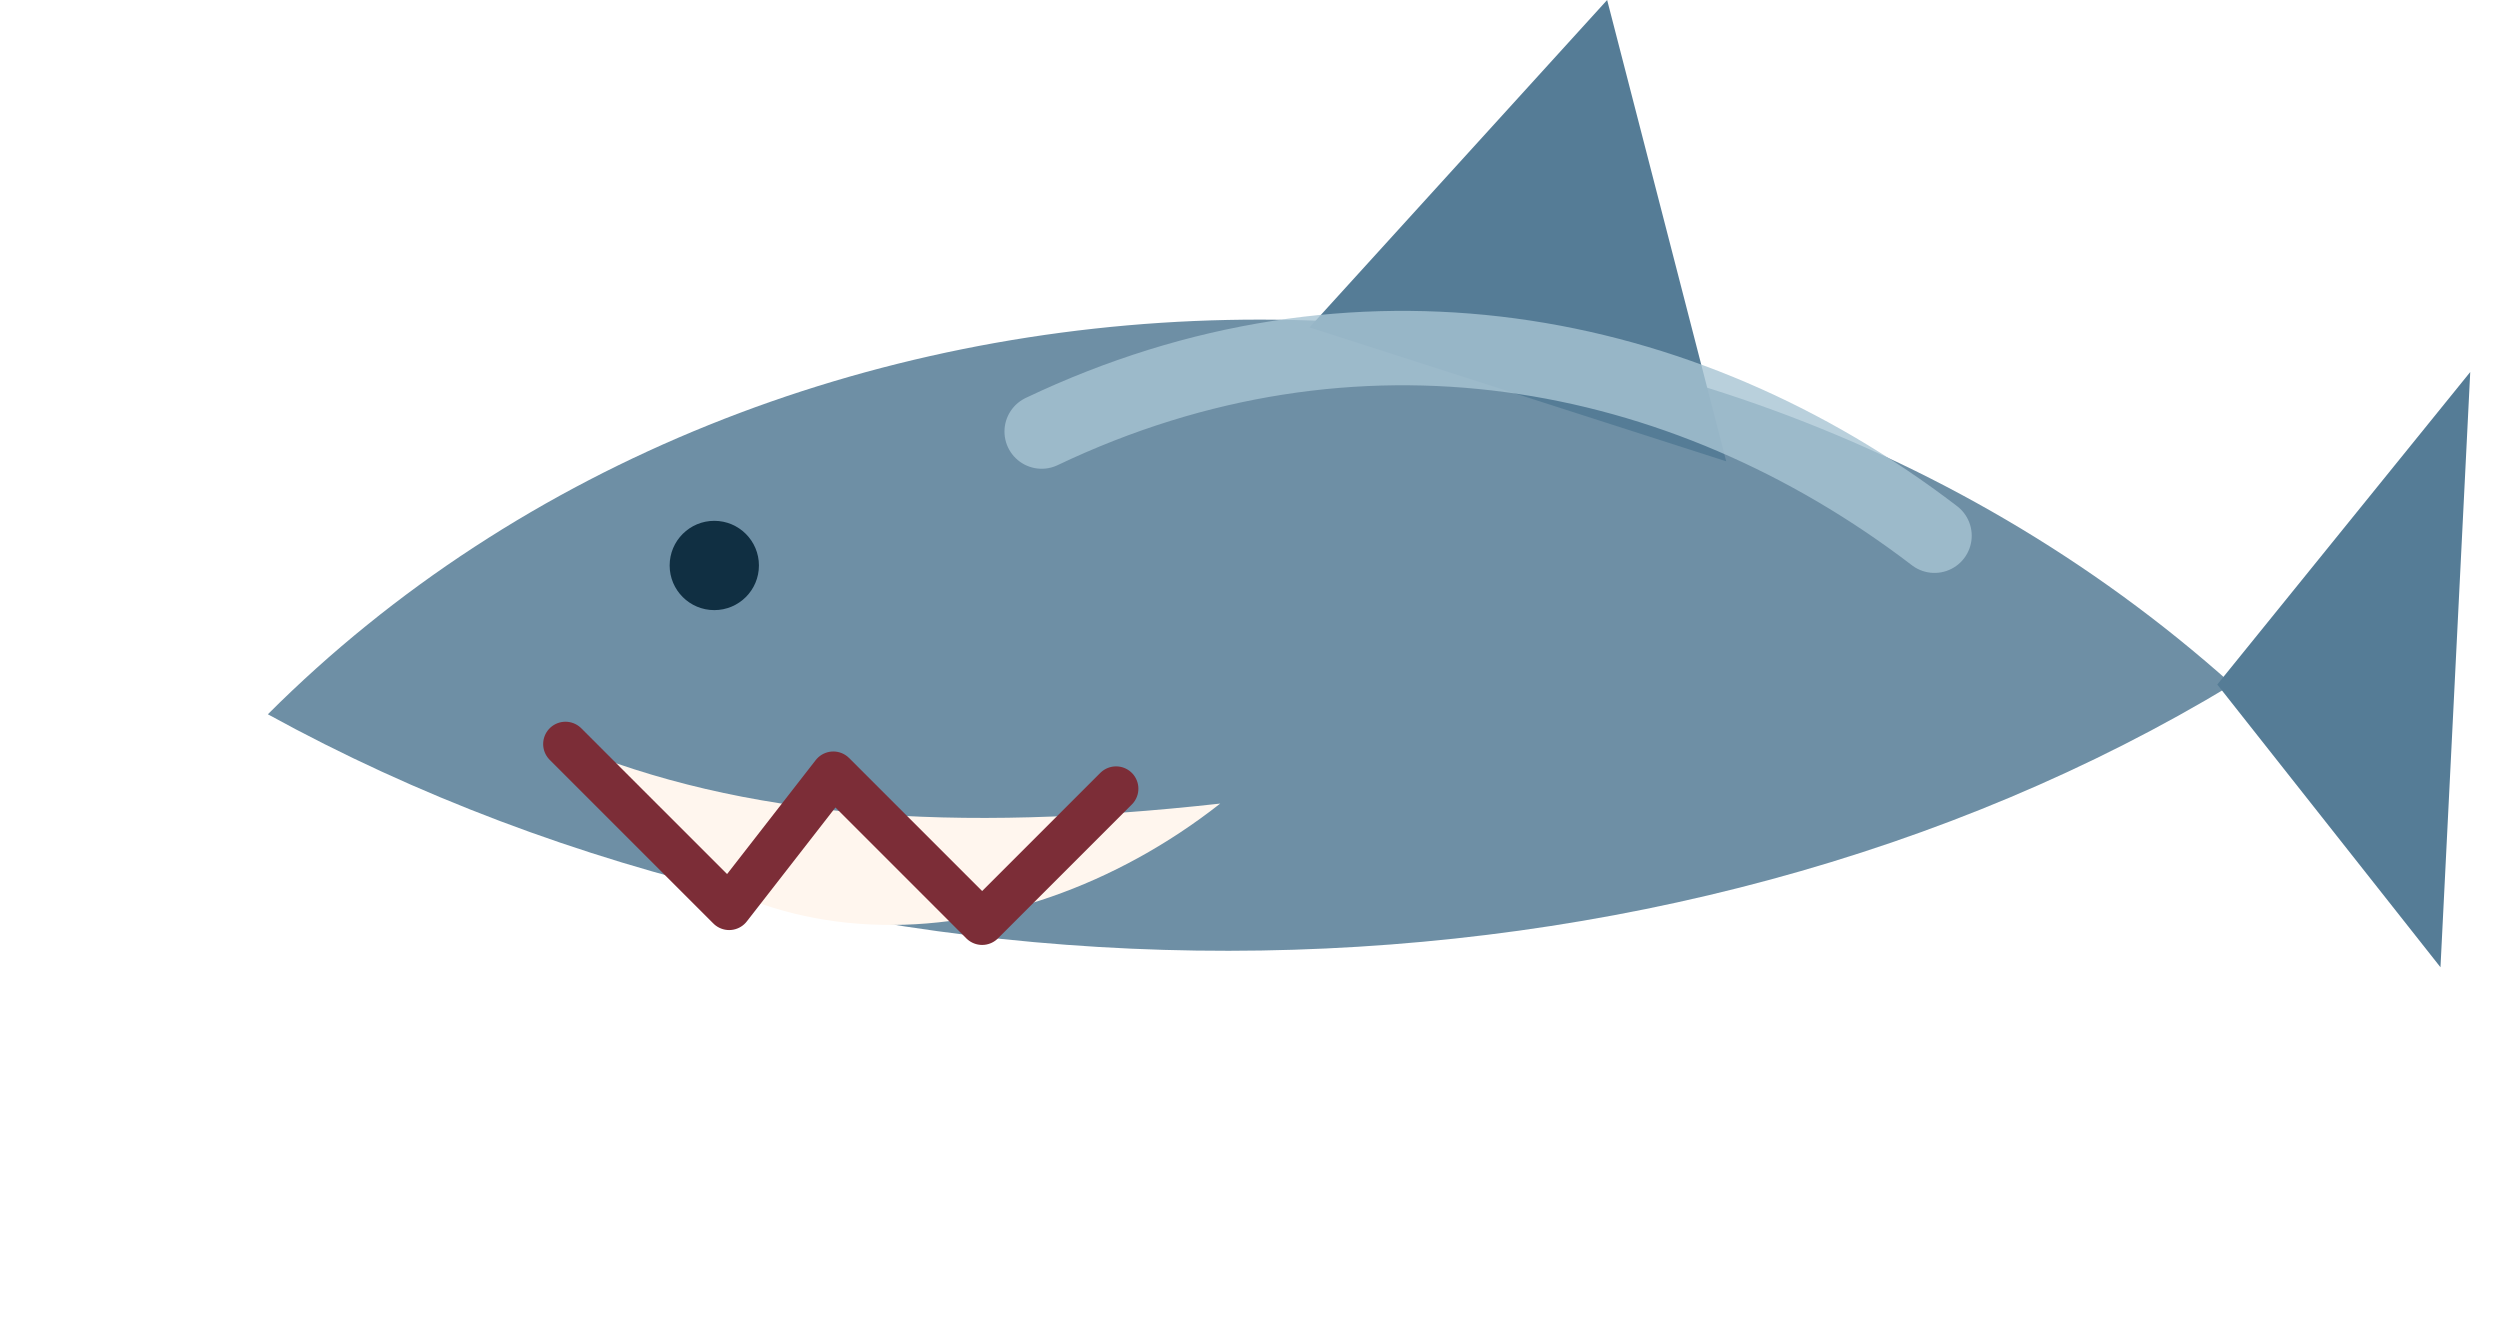
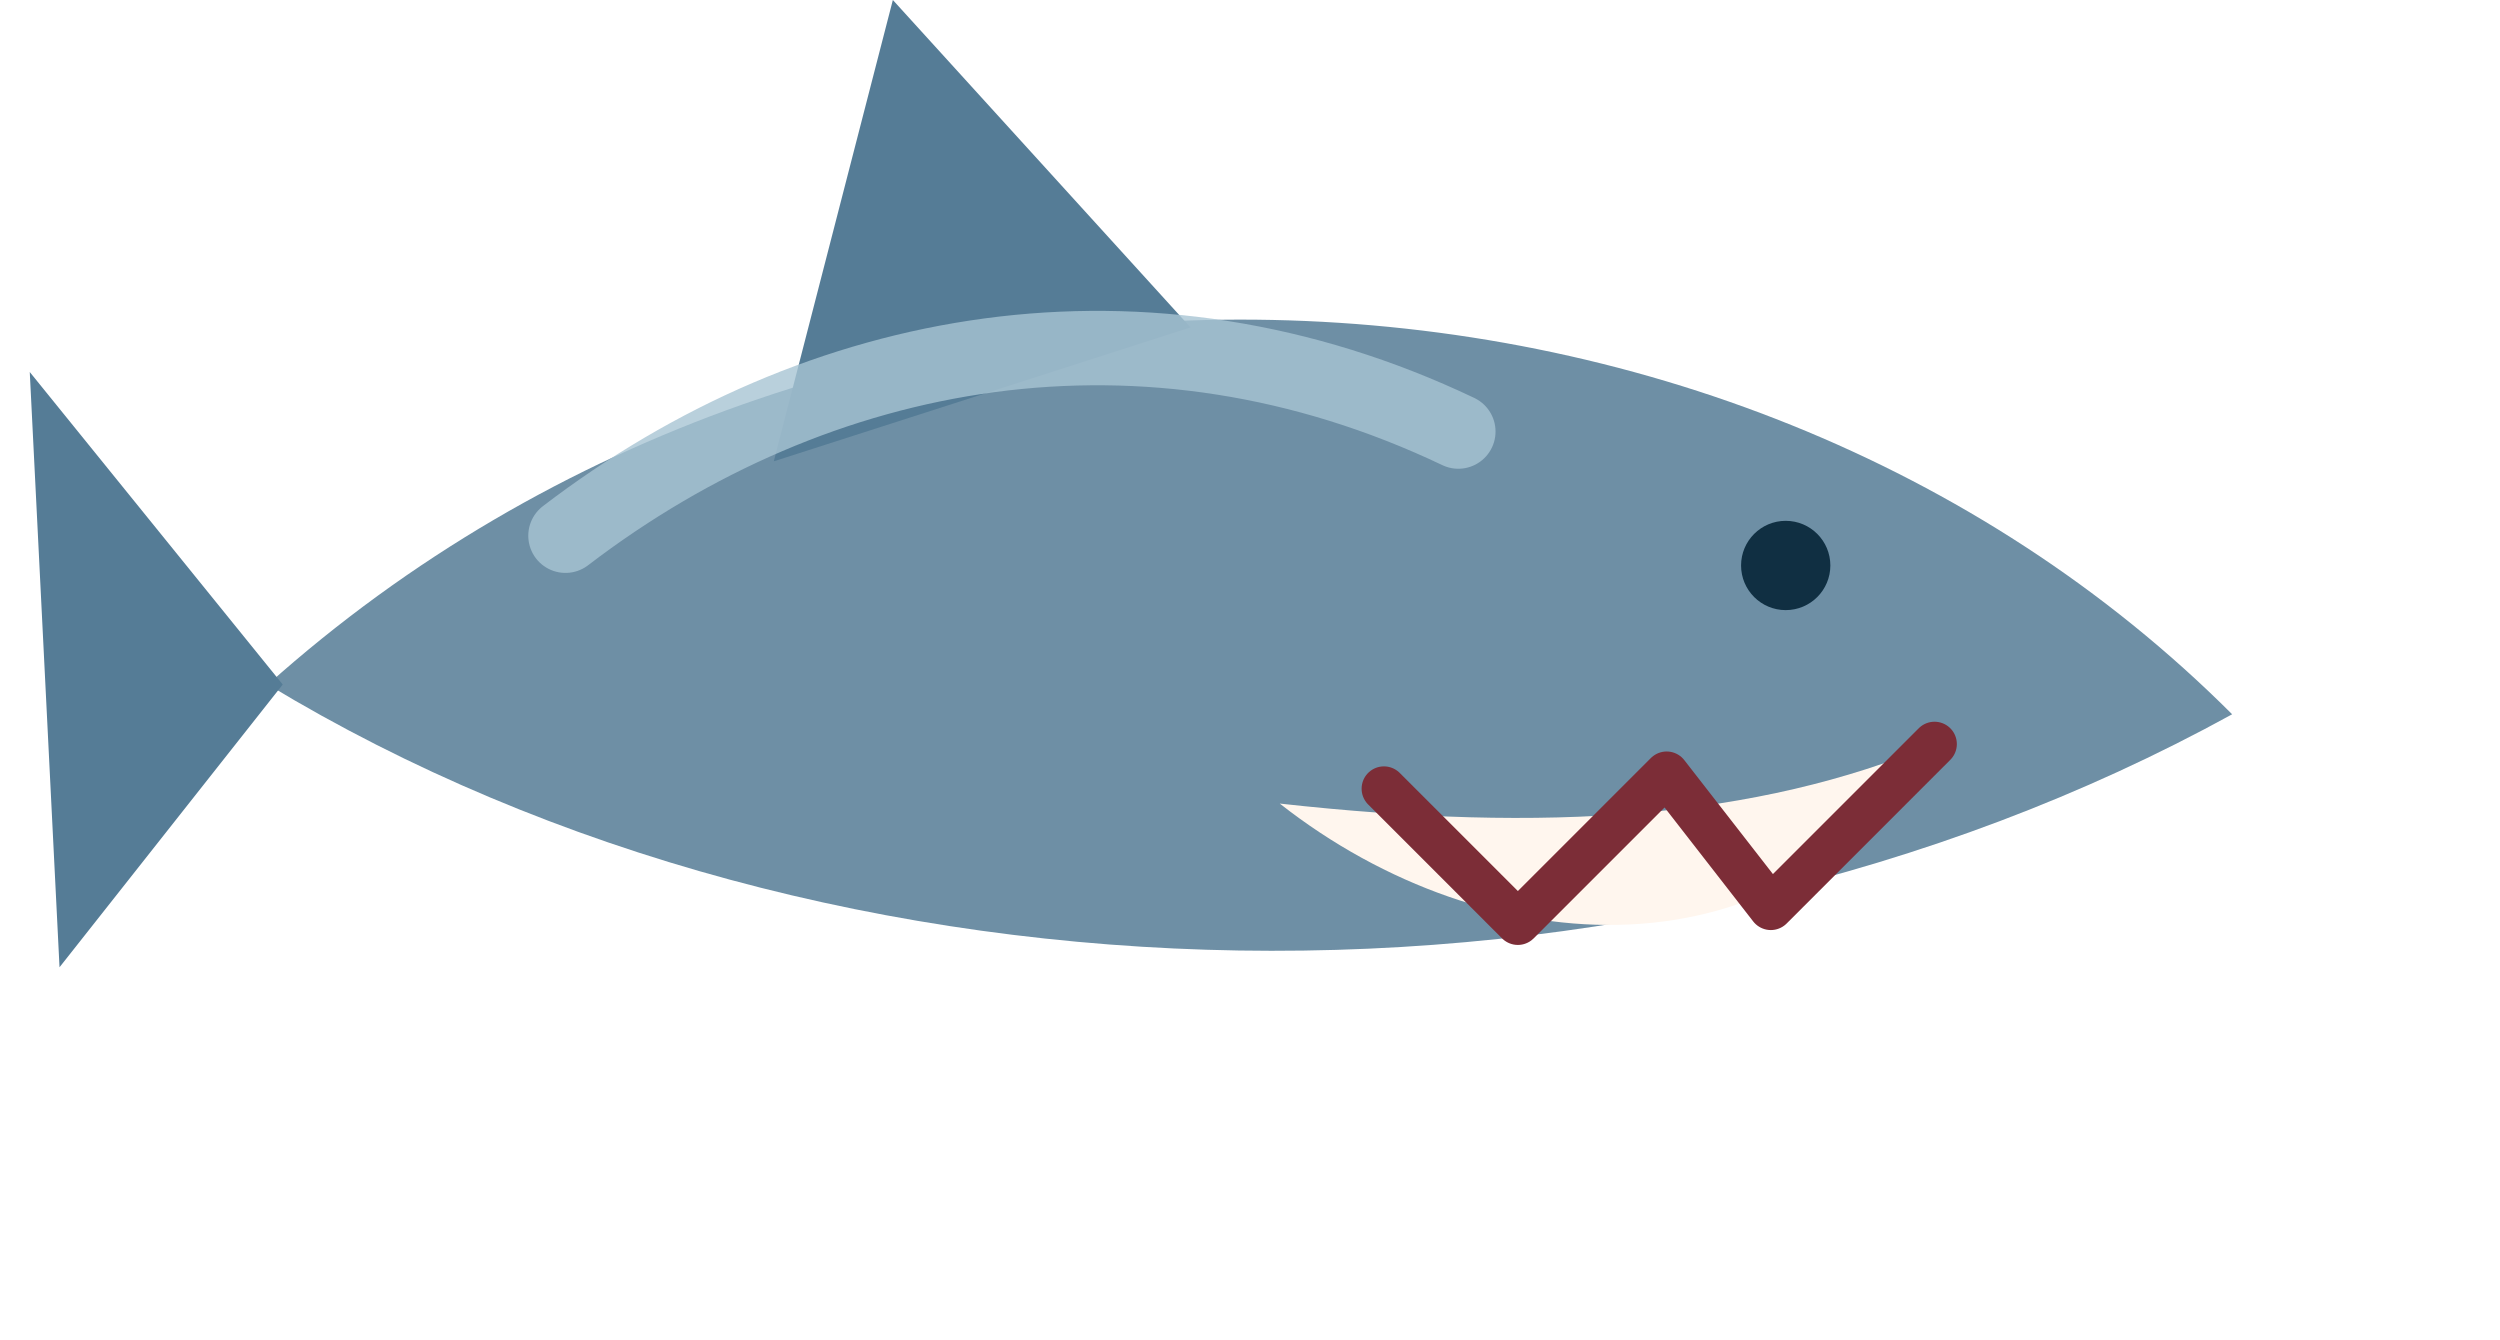
<svg xmlns="http://www.w3.org/2000/svg" viewBox="0 0 168 90">
-   <path d="M18 48C52 14 112 12 150 46C112 69 58 70 18 48Z" fill="#6e8fa5" />
-   <path d="M88 22L108 0L116 31Z" fill="#557c96" />
-   <path d="M149 46L166 25L164 65Z" fill="#557c96" />
-   <path d="M38 50C48 66 68 65 82 54C64 56 50 55 38 50Z" fill="#fff6ee" />
-   <path d="M38 50L49 61L56 52L66 62L75 53" fill="none" stroke="#7c2d37" stroke-linecap="round" stroke-linejoin="round" stroke-width="3" />
-   <circle cx="48" cy="38" r="3" fill="#102f42" />
-   <path d="M70 29C91 19 113 23 130 36" fill="none" stroke="#a8c4d3" stroke-width="5" stroke-linecap="round" opacity="0.8" />
+   <g transform="translate(168 0) scale(-1 1)">
+     <path d="M18 48C52 14 112 12 150 46C112 69 58 70 18 48Z" fill="#6e8fa5" />
+     <path d="M88 22L108 0L116 31Z" fill="#557c96" />
+     <path d="M149 46L166 25L164 65Z" fill="#557c96" />
+     <path d="M38 50C48 66 68 65 82 54C64 56 50 55 38 50Z" fill="#fff6ee" />
+     <path d="M38 50L49 61L56 52L66 62L75 53" fill="none" stroke="#7c2d37" stroke-linecap="round" stroke-linejoin="round" stroke-width="3" />
+     <circle cx="48" cy="38" r="3" fill="#102f42" />
+     <path d="M70 29C91 19 113 23 130 36" fill="none" stroke="#a8c4d3" stroke-width="5" stroke-linecap="round" opacity="0.8" />
+   </g>
</svg>
